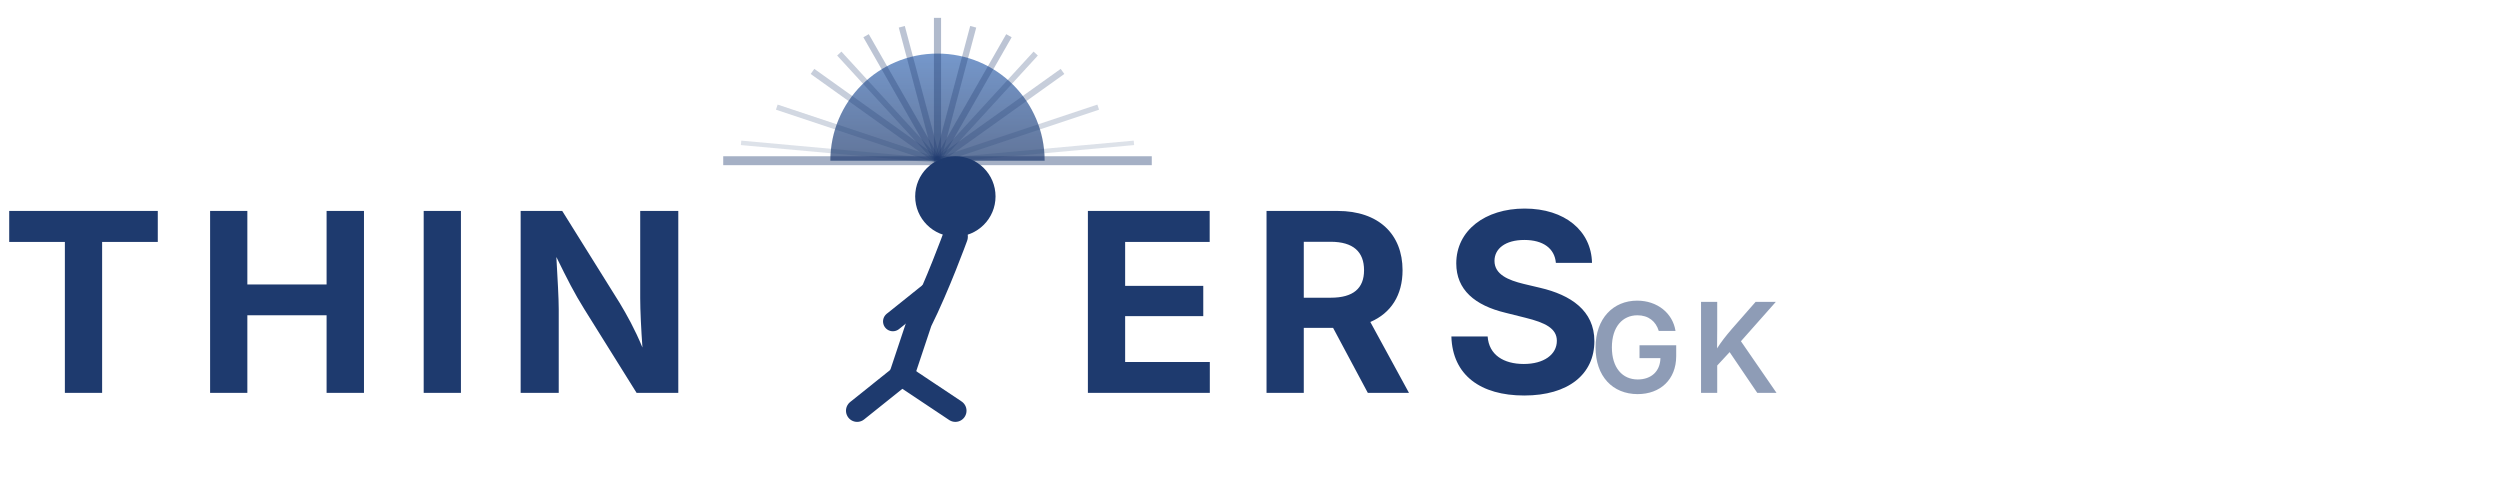
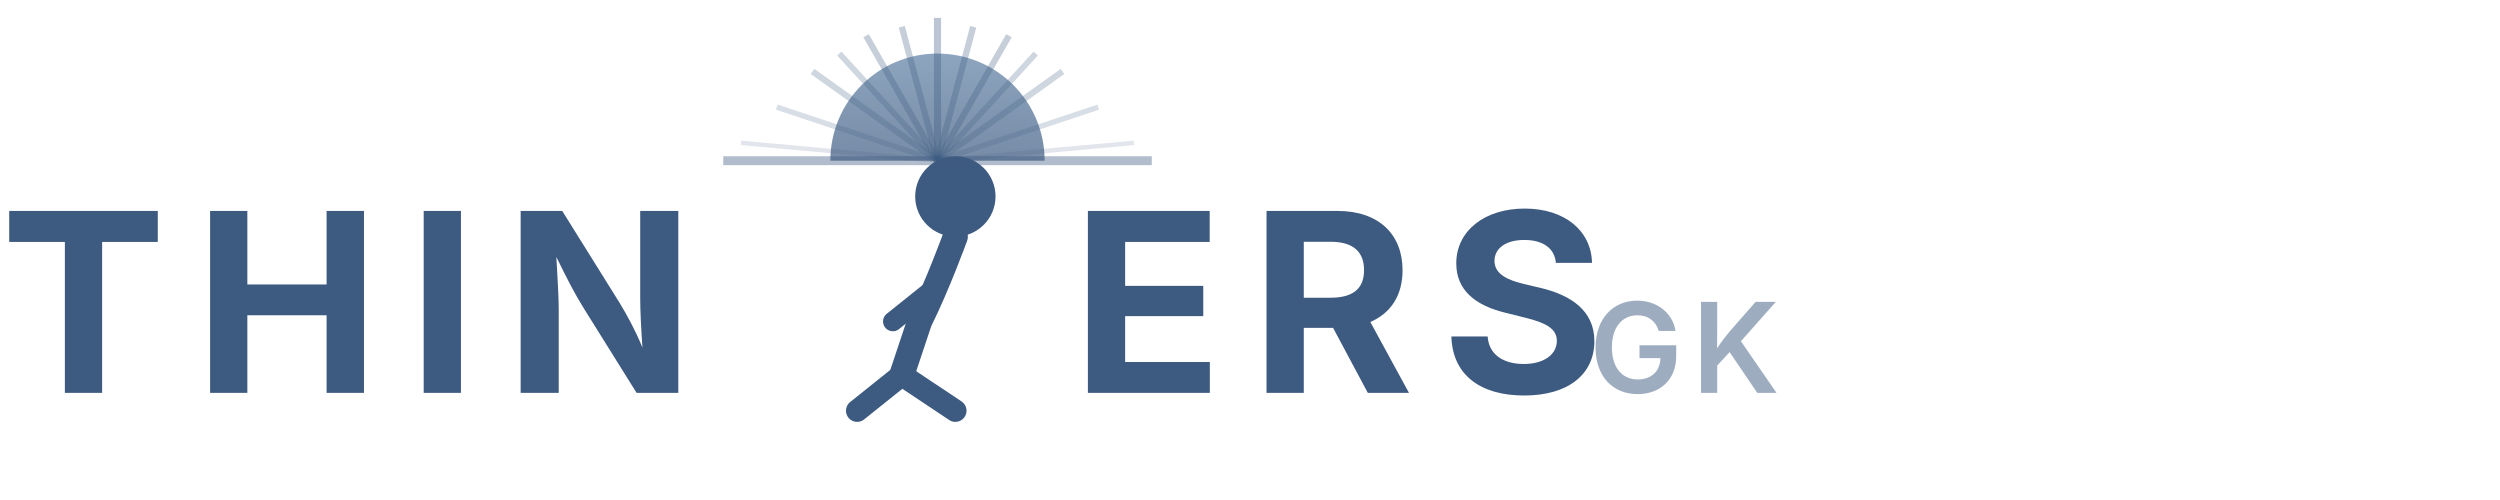
<svg xmlns="http://www.w3.org/2000/svg" viewBox="0 0 280 56">
  <defs>
    <linearGradient id="sunGrad" x1="50%" y1="100%" x2="50%" y2="0%">
-       <stop offset="0%" style="stop-color:#1e3a6e" />
-       <stop offset="100%" style="stop-color:#3b6cb5" />
+       <stop offset="0%" style="stop-color:#3d5a80" />
+       <stop offset="100%" style="stop-color:#5d7fa3" />
    </linearGradient>
  </defs>
-   <text x="0" y="44" font-family="Inter, -apple-system, sans-serif" font-size="28" font-weight="700" fill="#1e3a6e" letter-spacing="3">THIN</text>
+   <text x="0" y="44" font-family="Inter, -apple-system, sans-serif" font-size="28" font-weight="700" fill="#3d5a80" letter-spacing="3">THIN</text>
  <g transform="translate(97, 18)">
-     <circle cx="10" cy="4" r="4.5" fill="#1e3a6e" />
-     <path d="M10 8.5 C10 8.5 8 14 6 18 L4 24" stroke="#1e3a6e" stroke-width="2.8" stroke-linecap="round" fill="none" />
-     <path d="M8 13 L10 8" stroke="#1e3a6e" stroke-width="2.2" stroke-linecap="round" fill="none" />
-     <path d="M8 14 L3 18" stroke="#1e3a6e" stroke-width="2.2" stroke-linecap="round" fill="none" />
-     <path d="M4 24 L-1 28" stroke="#1e3a6e" stroke-width="2.5" stroke-linecap="round" fill="none" />
-     <path d="M4 24 L10 28" stroke="#1e3a6e" stroke-width="2.5" stroke-linecap="round" fill="none" />
+     <circle cx="10" cy="4" r="4.5" fill="#3d5a80" />
+     <path d="M10 8.5 C10 8.5 8 14 6 18 L4 24" stroke="#3d5a80" stroke-width="2.8" stroke-linecap="round" fill="none" />
+     <path d="M8 13 L10 8" stroke="#3d5a80" stroke-width="2.2" stroke-linecap="round" fill="none" />
+     <path d="M8 14 L3 18" stroke="#3d5a80" stroke-width="2.2" stroke-linecap="round" fill="none" />
+     <path d="M4 24 L-1 28" stroke="#3d5a80" stroke-width="2.5" stroke-linecap="round" fill="none" />
+     <path d="M4 24 L10 28" stroke="#3d5a80" stroke-width="2.5" stroke-linecap="round" fill="none" />
  </g>
  <g transform="translate(105, 8)">
-     <line x1="-24" y1="10" x2="24" y2="10" stroke="#1e3a6e" stroke-width="1" opacity="0.4" />
+     <line x1="-24" y1="10" x2="24" y2="10" stroke="#3d5a80" stroke-width="1" opacity="0.4" />
    <path d="M-12 10 A12 12 0 0 1 12 10" fill="url(#sunGrad)" opacity="0.7" />
-     <line x1="0" y1="10" x2="0" y2="-6" stroke="#1e3a6e" stroke-width="0.8" opacity="0.35" />
-     <line x1="0" y1="10" x2="-8" y2="-4" stroke="#1e3a6e" stroke-width="0.7" opacity="0.3" />
-     <line x1="0" y1="10" x2="8" y2="-4" stroke="#1e3a6e" stroke-width="0.7" opacity="0.3" />
-     <line x1="0" y1="10" x2="-14" y2="0" stroke="#1e3a6e" stroke-width="0.7" opacity="0.25" />
-     <line x1="0" y1="10" x2="14" y2="0" stroke="#1e3a6e" stroke-width="0.7" opacity="0.25" />
-     <line x1="0" y1="10" x2="-18" y2="4" stroke="#1e3a6e" stroke-width="0.6" opacity="0.2" />
-     <line x1="0" y1="10" x2="18" y2="4" stroke="#1e3a6e" stroke-width="0.6" opacity="0.2" />
-     <line x1="0" y1="10" x2="-22" y2="8" stroke="#1e3a6e" stroke-width="0.5" opacity="0.15" />
-     <line x1="0" y1="10" x2="22" y2="8" stroke="#1e3a6e" stroke-width="0.5" opacity="0.15" />
-     <line x1="0" y1="10" x2="-4" y2="-5" stroke="#1e3a6e" stroke-width="0.7" opacity="0.3" />
-     <line x1="0" y1="10" x2="4" y2="-5" stroke="#1e3a6e" stroke-width="0.7" opacity="0.3" />
-     <line x1="0" y1="10" x2="-11" y2="-2" stroke="#1e3a6e" stroke-width="0.65" opacity="0.25" />
-     <line x1="0" y1="10" x2="11" y2="-2" stroke="#1e3a6e" stroke-width="0.65" opacity="0.25" />
+     <line x1="0" y1="10" x2="0" y2="-6" stroke="#3d5a80" stroke-width="0.8" opacity="0.35" />
+     <line x1="0" y1="10" x2="-8" y2="-4" stroke="#3d5a80" stroke-width="0.7" opacity="0.3" />
+     <line x1="0" y1="10" x2="8" y2="-4" stroke="#3d5a80" stroke-width="0.7" opacity="0.3" />
+     <line x1="0" y1="10" x2="-14" y2="0" stroke="#3d5a80" stroke-width="0.7" opacity="0.25" />
+     <line x1="0" y1="10" x2="14" y2="0" stroke="#3d5a80" stroke-width="0.7" opacity="0.25" />
+     <line x1="0" y1="10" x2="-18" y2="4" stroke="#3d5a80" stroke-width="0.6" opacity="0.2" />
+     <line x1="0" y1="10" x2="18" y2="4" stroke="#3d5a80" stroke-width="0.6" opacity="0.2" />
+     <line x1="0" y1="10" x2="-22" y2="8" stroke="#3d5a80" stroke-width="0.5" opacity="0.15" />
+     <line x1="0" y1="10" x2="22" y2="8" stroke="#3d5a80" stroke-width="0.5" opacity="0.15" />
+     <line x1="0" y1="10" x2="-4" y2="-5" stroke="#3d5a80" stroke-width="0.7" opacity="0.3" />
+     <line x1="0" y1="10" x2="4" y2="-5" stroke="#3d5a80" stroke-width="0.7" opacity="0.3" />
+     <line x1="0" y1="10" x2="-11" y2="-2" stroke="#3d5a80" stroke-width="0.65" opacity="0.25" />
+     <line x1="0" y1="10" x2="11" y2="-2" stroke="#3d5a80" stroke-width="0.65" opacity="0.25" />
  </g>
-   <text x="120" y="44" font-family="Inter, -apple-system, sans-serif" font-size="28" font-weight="700" fill="#1e3a6e" letter-spacing="3">ERS</text>
-   <text x="178" y="44" font-family="Inter, -apple-system, sans-serif" font-size="14" font-weight="600" fill="#1e3a6e" letter-spacing="1" opacity="0.5">GK</text>
+   <text x="120" y="44" font-family="Inter, -apple-system, sans-serif" font-size="28" font-weight="700" fill="#3d5a80" letter-spacing="3">ERS</text>
+   <text x="178" y="44" font-family="Inter, -apple-system, sans-serif" font-size="14" font-weight="600" fill="#3d5a80" letter-spacing="1" opacity="0.5">GK</text>
</svg>
